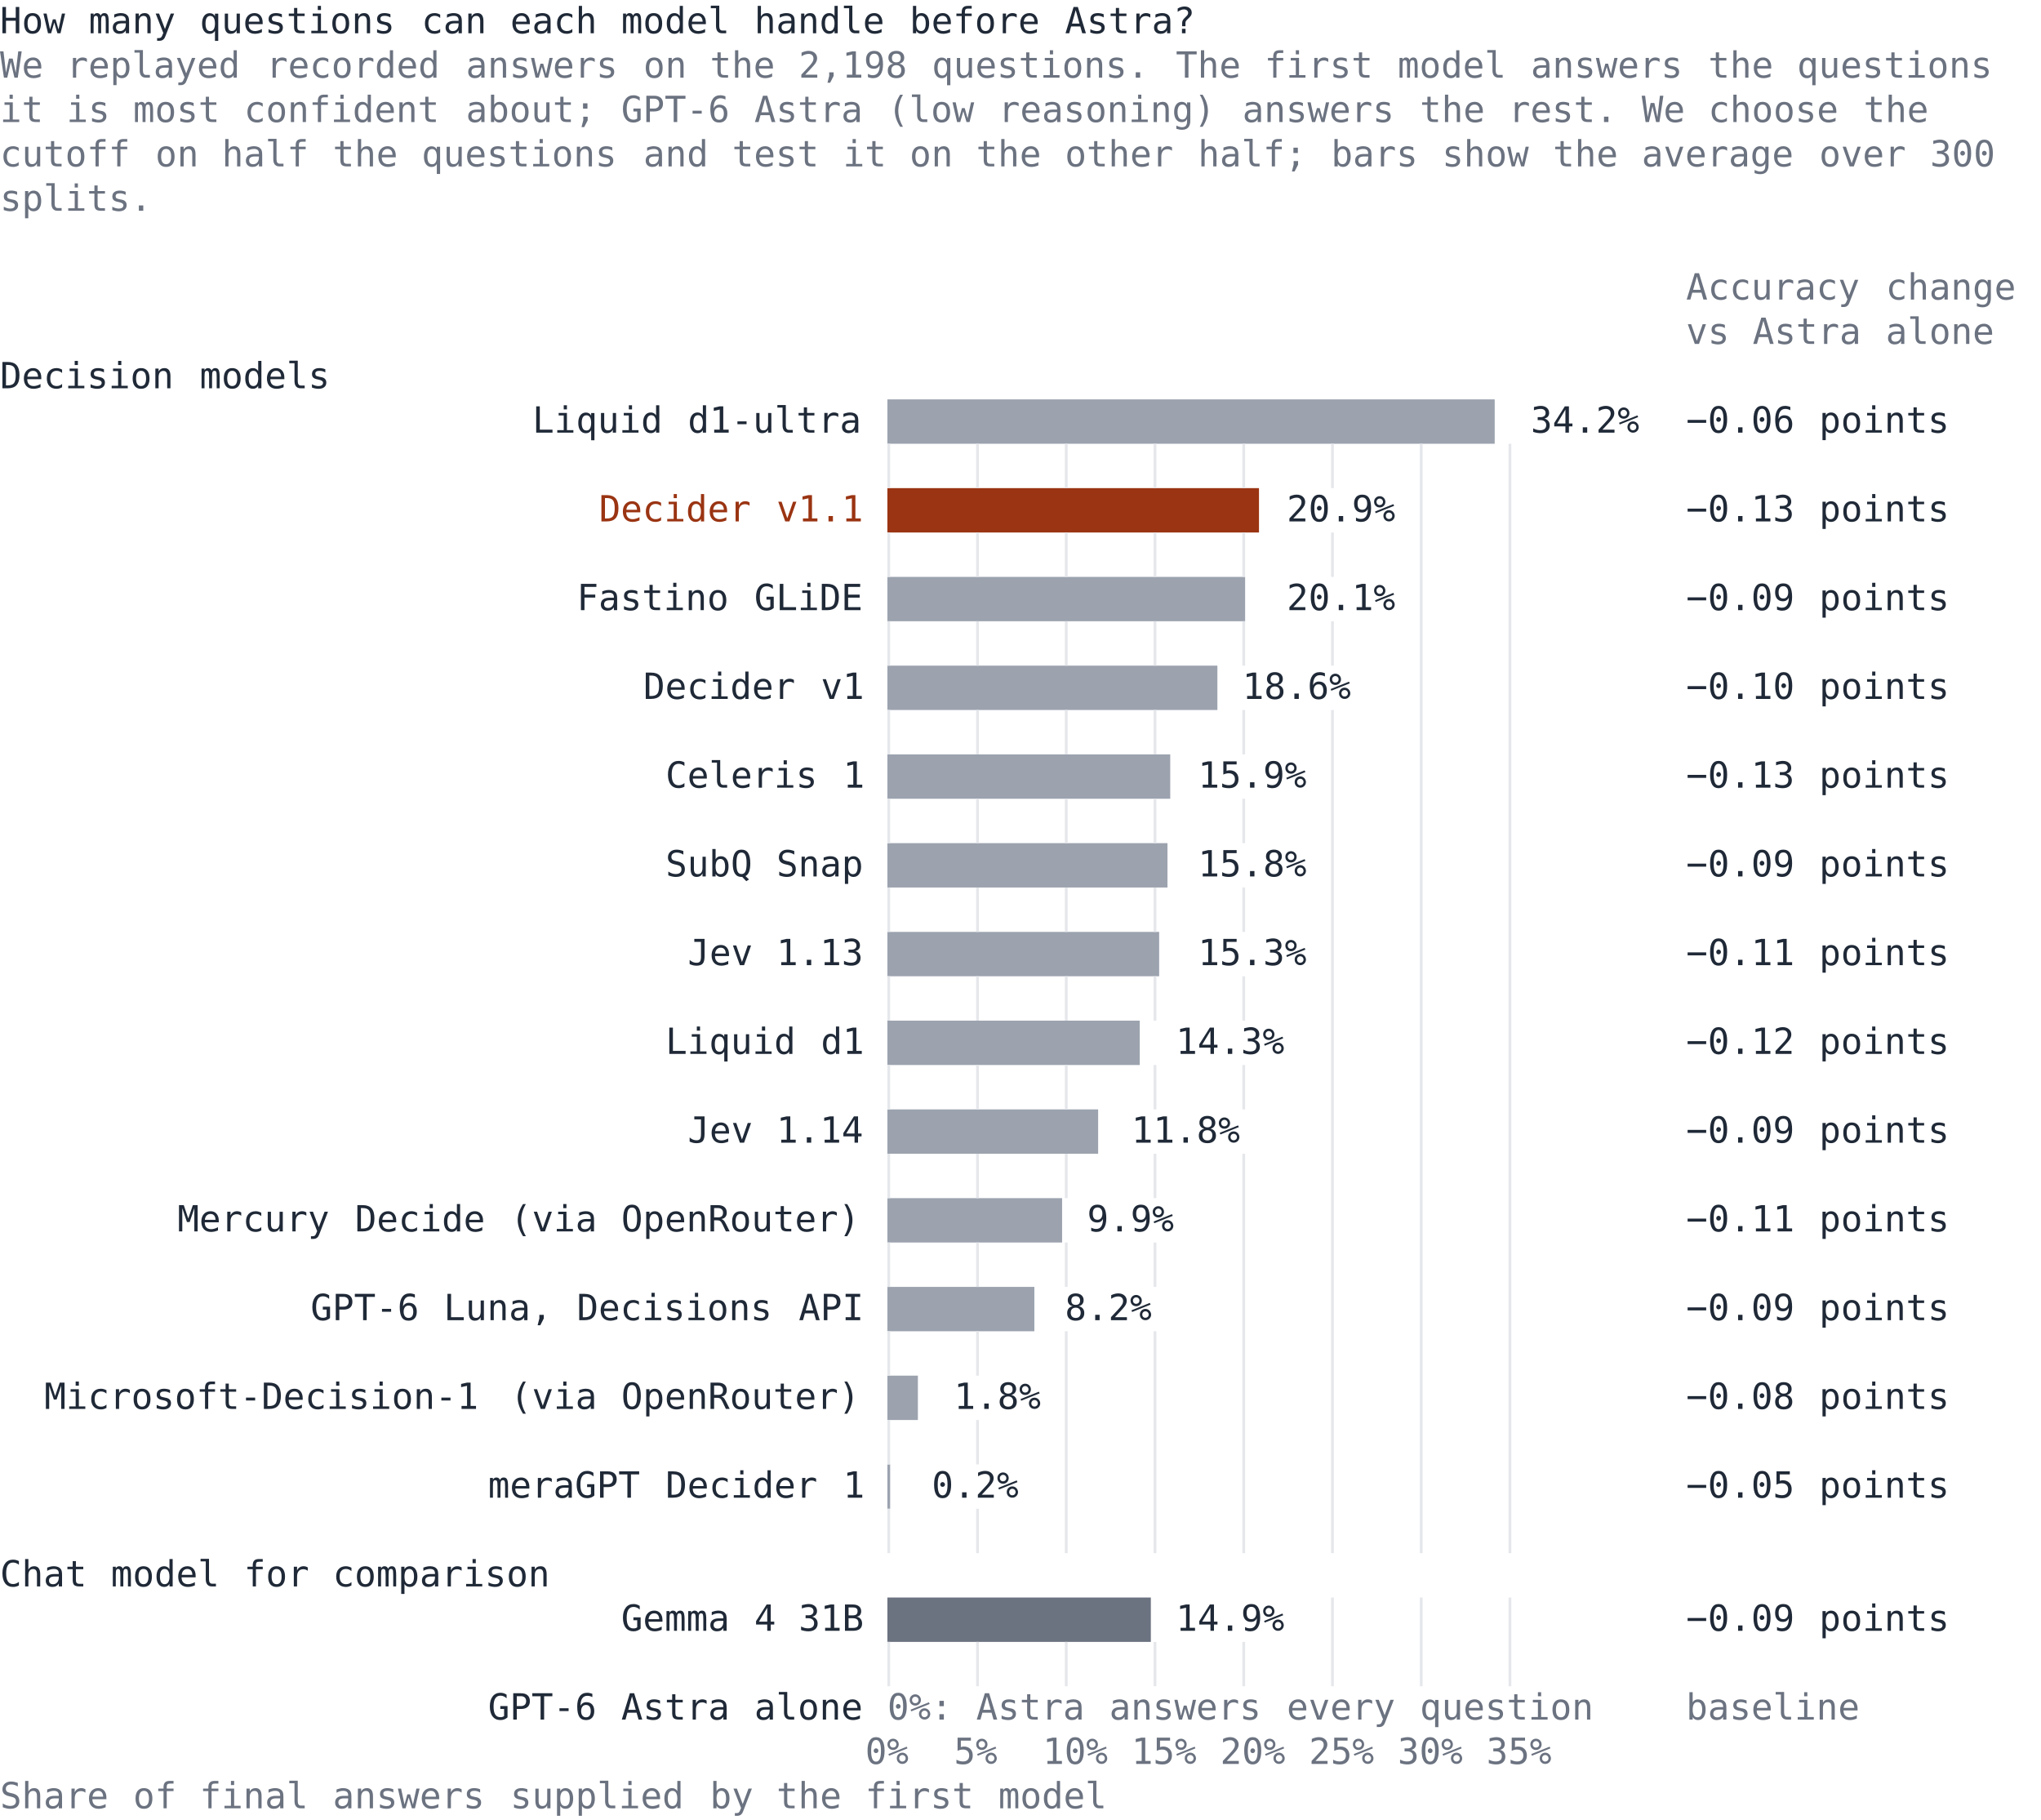
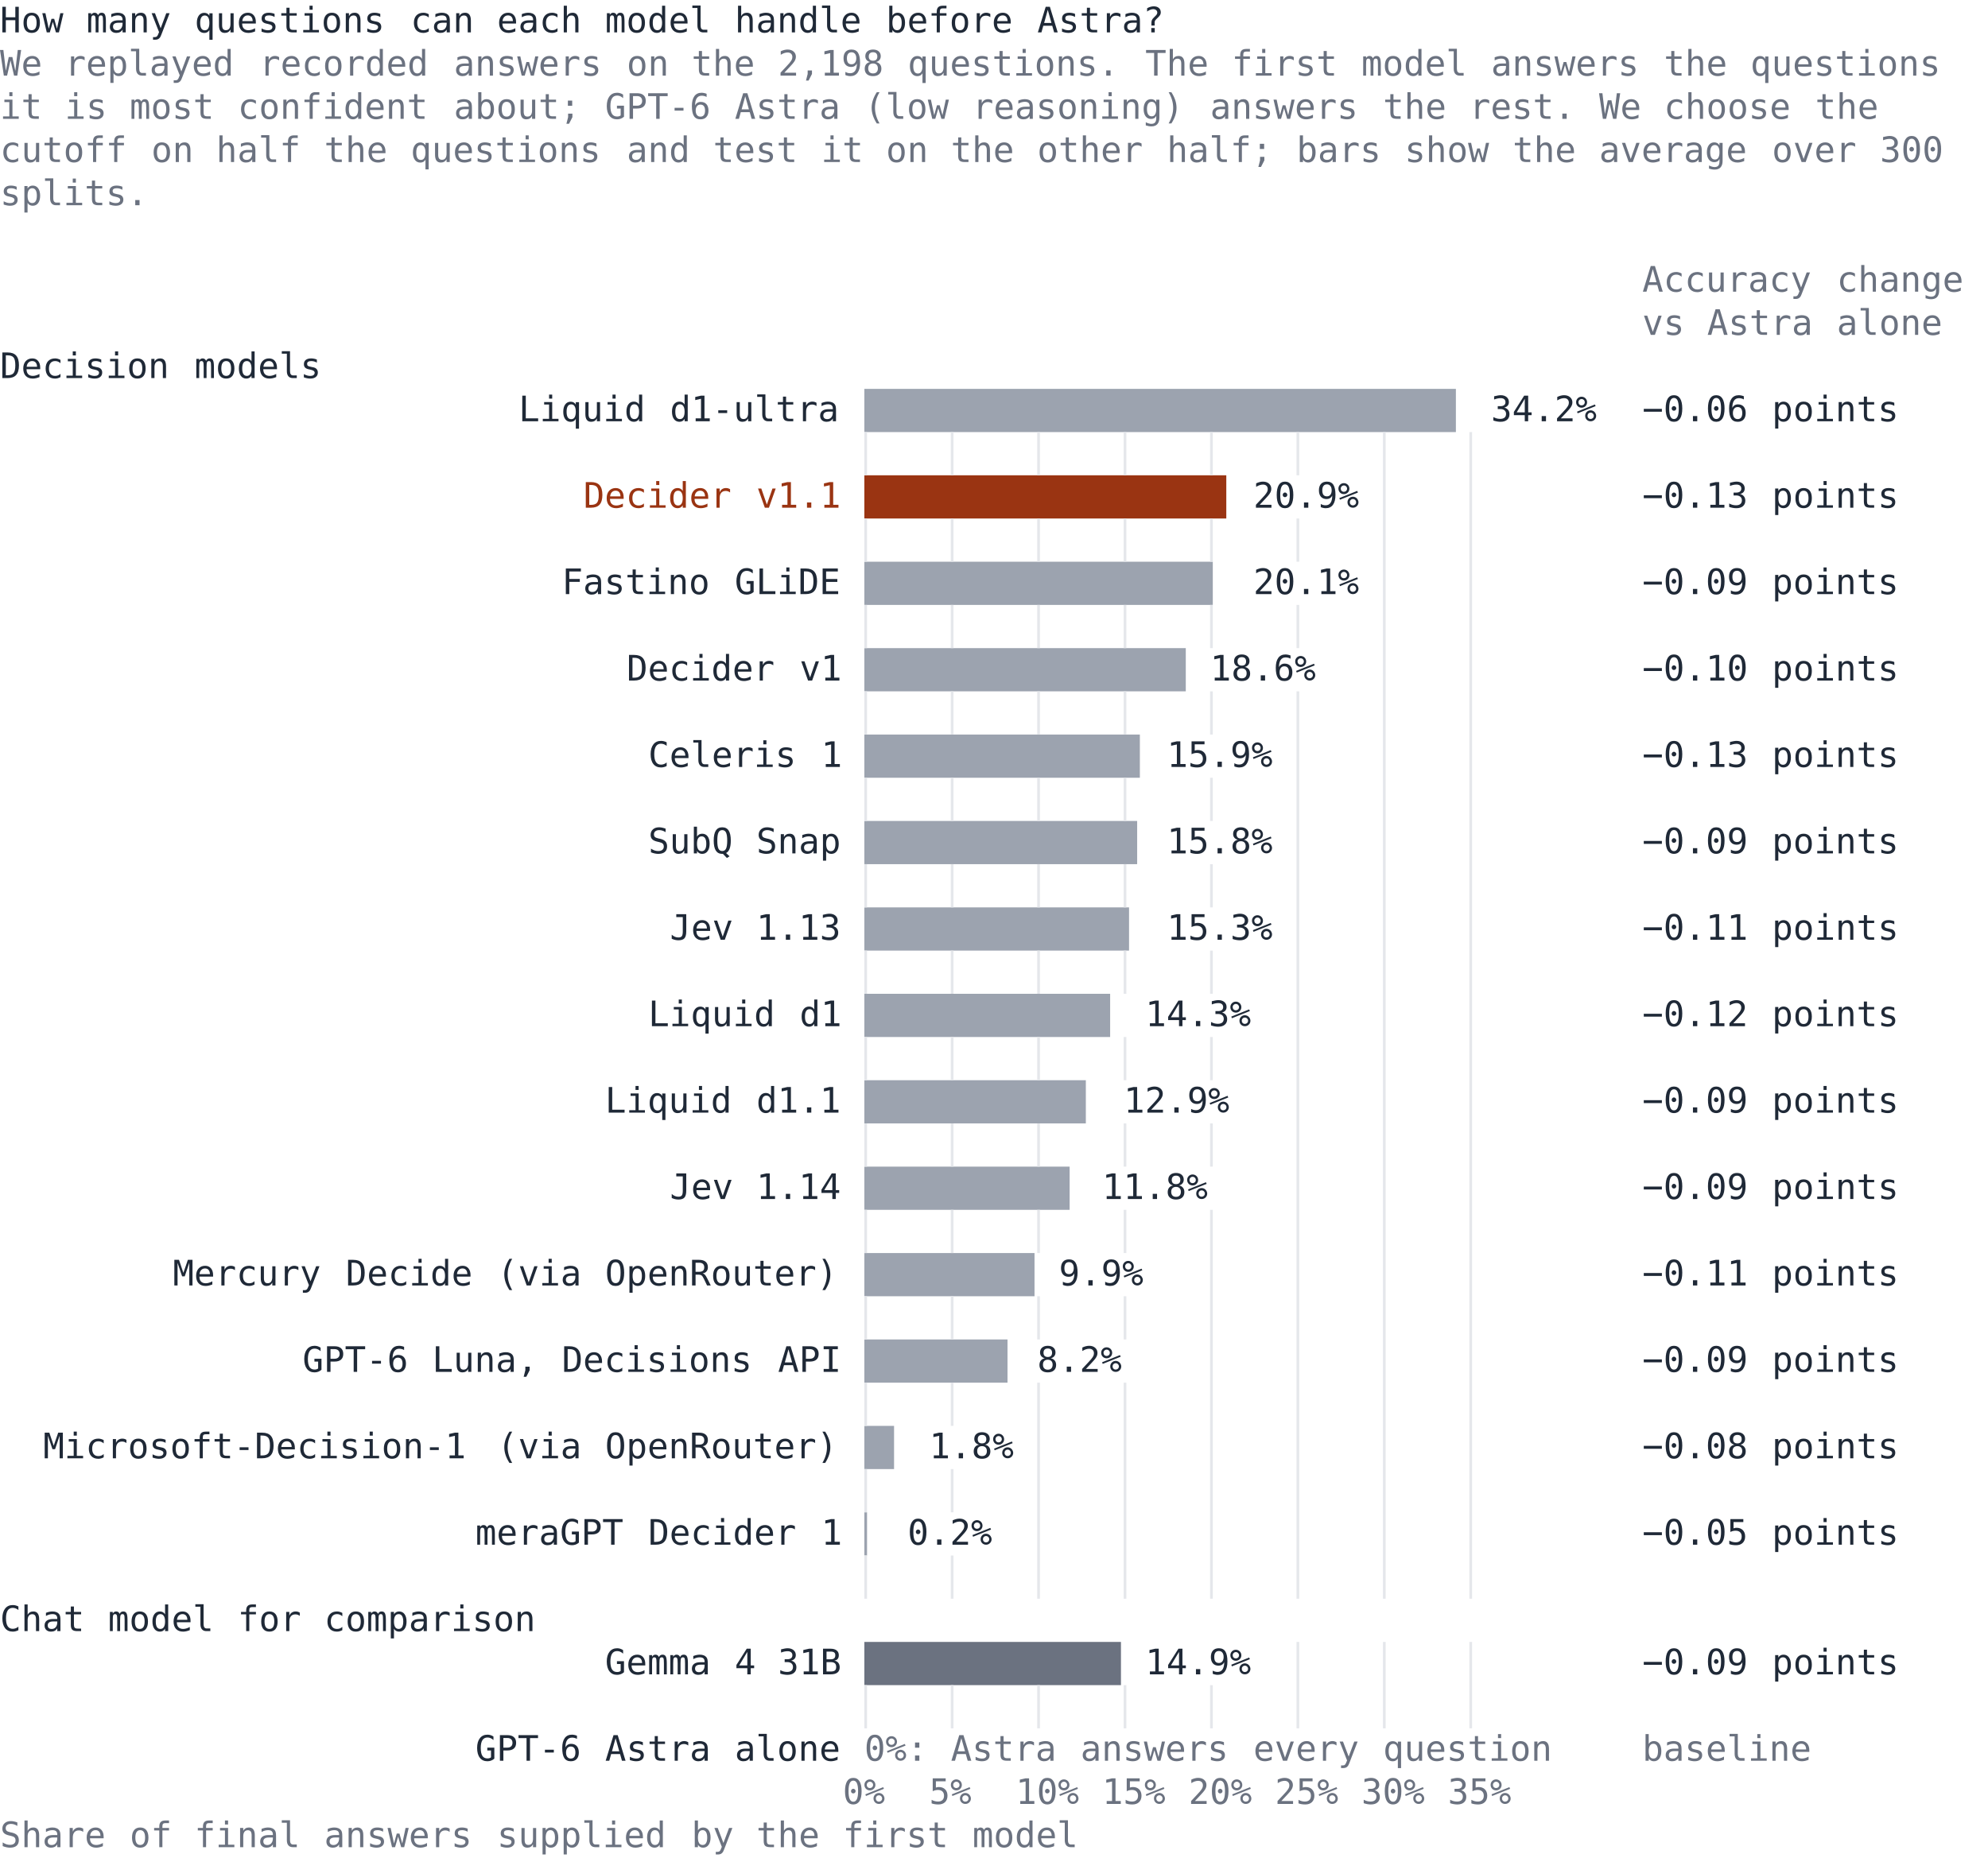
- <svg xmlns="http://www.w3.org/2000/svg" viewBox="0 0 736 656" width="736" height="656" role="img">
+ <svg xmlns="http://www.w3.org/2000/svg" viewBox="0 0 736 688" width="736" height="688" role="img">
  <style>text{font:13px ui-monospace,SFMono-Regular,Menlo,Consolas,"DejaVu Sans Mono",monospace;white-space:pre}</style>
-   <path fill="#6b7280" d="M320 576h8v16h-8zM328 576h8v16h-8zM336 576h8v16h-8zM344 576h8v16h-8zM352 576h8v16h-8zM360 576h8v16h-8zM368 576h8v16h-8zM376 576h8v16h-8zM384 576h8v16h-8zM392 576h8v16h-8zM400 576h8v16h-8zM408 576h7v16h-7z" />
+   <path fill="#6b7280" d="M320 608h8v16h-8zM328 608h8v16h-8zM336 608h8v16h-8zM344 608h8v16h-8zM352 608h8v16h-8zM360 608h8v16h-8zM368 608h8v16h-8zM376 608h8v16h-8zM384 608h8v16h-8zM392 608h8v16h-8zM400 608h8v16h-8zM408 608h7v16h-7z" />
  <path fill="#9a3412" d="M320 176h8v16h-8zM328 176h8v16h-8zM336 176h8v16h-8zM344 176h8v16h-8zM352 176h8v16h-8zM360 176h8v16h-8zM368 176h8v16h-8zM376 176h8v16h-8zM384 176h8v16h-8zM392 176h8v16h-8zM400 176h8v16h-8zM408 176h8v16h-8zM416 176h8v16h-8zM424 176h8v16h-8zM432 176h8v16h-8zM440 176h8v16h-8zM448 176h6v16h-6z" />
-   <path fill="#9ca3af" d="M320 144h8v16h-8zM328 144h8v16h-8zM336 144h8v16h-8zM344 144h8v16h-8zM352 144h8v16h-8zM360 144h8v16h-8zM368 144h8v16h-8zM376 144h8v16h-8zM384 144h8v16h-8zM392 144h8v16h-8zM400 144h8v16h-8zM408 144h8v16h-8zM416 144h8v16h-8zM424 144h8v16h-8zM432 144h8v16h-8zM440 144h8v16h-8zM448 144h8v16h-8zM456 144h8v16h-8zM464 144h8v16h-8zM472 144h8v16h-8zM480 144h8v16h-8zM488 144h8v16h-8zM496 144h8v16h-8zM504 144h8v16h-8zM512 144h8v16h-8zM520 144h8v16h-8zM528 144h8v16h-8zM536 144h3v16h-3zM320 208h8v16h-8zM328 208h8v16h-8zM336 208h8v16h-8zM344 208h8v16h-8zM352 208h8v16h-8zM360 208h8v16h-8zM368 208h8v16h-8zM376 208h8v16h-8zM384 208h8v16h-8zM392 208h8v16h-8zM400 208h8v16h-8zM408 208h8v16h-8zM416 208h8v16h-8zM424 208h8v16h-8zM432 208h8v16h-8zM440 208h8v16h-8zM448 208h1v16h-1zM320 240h8v16h-8zM328 240h8v16h-8zM336 240h8v16h-8zM344 240h8v16h-8zM352 240h8v16h-8zM360 240h8v16h-8zM368 240h8v16h-8zM376 240h8v16h-8zM384 240h8v16h-8zM392 240h8v16h-8zM400 240h8v16h-8zM408 240h8v16h-8zM416 240h8v16h-8zM424 240h8v16h-8zM432 240h7v16h-7zM320 272h8v16h-8zM328 272h8v16h-8zM336 272h8v16h-8zM344 272h8v16h-8zM352 272h8v16h-8zM360 272h8v16h-8zM368 272h8v16h-8zM376 272h8v16h-8zM384 272h8v16h-8zM392 272h8v16h-8zM400 272h8v16h-8zM408 272h8v16h-8zM416 272h6v16h-6zM320 304h8v16h-8zM328 304h8v16h-8zM336 304h8v16h-8zM344 304h8v16h-8zM352 304h8v16h-8zM360 304h8v16h-8zM368 304h8v16h-8zM376 304h8v16h-8zM384 304h8v16h-8zM392 304h8v16h-8zM400 304h8v16h-8zM408 304h8v16h-8zM416 304h5v16h-5zM320 336h8v16h-8zM328 336h8v16h-8zM336 336h8v16h-8zM344 336h8v16h-8zM352 336h8v16h-8zM360 336h8v16h-8zM368 336h8v16h-8zM376 336h8v16h-8zM384 336h8v16h-8zM392 336h8v16h-8zM400 336h8v16h-8zM408 336h8v16h-8zM416 336h2v16h-2zM320 368h8v16h-8zM328 368h8v16h-8zM336 368h8v16h-8zM344 368h8v16h-8zM352 368h8v16h-8zM360 368h8v16h-8zM368 368h8v16h-8zM376 368h8v16h-8zM384 368h8v16h-8zM392 368h8v16h-8zM400 368h8v16h-8zM408 368h3v16h-3zM320 400h8v16h-8zM328 400h8v16h-8zM336 400h8v16h-8zM344 400h8v16h-8zM352 400h8v16h-8zM360 400h8v16h-8zM368 400h8v16h-8zM376 400h8v16h-8zM384 400h8v16h-8zM392 400h4v16h-4zM320 432h8v16h-8zM328 432h8v16h-8zM336 432h8v16h-8zM344 432h8v16h-8zM352 432h8v16h-8zM360 432h8v16h-8zM368 432h8v16h-8zM376 432h7v16h-7zM320 464h8v16h-8zM328 464h8v16h-8zM336 464h8v16h-8zM344 464h8v16h-8zM352 464h8v16h-8zM360 464h8v16h-8zM368 464h5v16h-5zM320 496h8v16h-8zM328 496h3v16h-3zM320 528h1v16h-1z" />
-   <path fill="#e5e7eb" d="M320 160h1v16h-1zM352 160h1v16h-1zM384 160h1v16h-1zM416 160h1v16h-1zM448 160h1v16h-1zM480 160h1v16h-1zM512 160h1v16h-1zM544 160h1v16h-1zM512 176h1v16h-1zM544 176h1v16h-1zM320 192h1v16h-1zM352 192h1v16h-1zM384 192h1v16h-1zM416 192h1v16h-1zM448 192h1v16h-1zM480 192h1v16h-1zM512 192h1v16h-1zM544 192h1v16h-1zM512 208h1v16h-1zM544 208h1v16h-1zM320 224h1v16h-1zM352 224h1v16h-1zM384 224h1v16h-1zM416 224h1v16h-1zM448 224h1v16h-1zM480 224h1v16h-1zM512 224h1v16h-1zM544 224h1v16h-1zM512 240h1v16h-1zM544 240h1v16h-1zM320 256h1v16h-1zM352 256h1v16h-1zM384 256h1v16h-1zM416 256h1v16h-1zM448 256h1v16h-1zM480 256h1v16h-1zM512 256h1v16h-1zM544 256h1v16h-1zM480 272h1v16h-1zM512 272h1v16h-1zM544 272h1v16h-1zM320 288h1v16h-1zM352 288h1v16h-1zM384 288h1v16h-1zM416 288h1v16h-1zM448 288h1v16h-1zM480 288h1v16h-1zM512 288h1v16h-1zM544 288h1v16h-1zM480 304h1v16h-1zM512 304h1v16h-1zM544 304h1v16h-1zM320 320h1v16h-1zM352 320h1v16h-1zM384 320h1v16h-1zM416 320h1v16h-1zM448 320h1v16h-1zM480 320h1v16h-1zM512 320h1v16h-1zM544 320h1v16h-1zM480 336h1v16h-1zM512 336h1v16h-1zM544 336h1v16h-1zM320 352h1v16h-1zM352 352h1v16h-1zM384 352h1v16h-1zM416 352h1v16h-1zM448 352h1v16h-1zM480 352h1v16h-1zM512 352h1v16h-1zM544 352h1v16h-1zM480 368h1v16h-1zM512 368h1v16h-1zM544 368h1v16h-1zM320 384h1v16h-1zM352 384h1v16h-1zM384 384h1v16h-1zM416 384h1v16h-1zM448 384h1v16h-1zM480 384h1v16h-1zM512 384h1v16h-1zM544 384h1v16h-1zM480 400h1v16h-1zM512 400h1v16h-1zM544 400h1v16h-1zM320 416h1v16h-1zM352 416h1v16h-1zM384 416h1v16h-1zM416 416h1v16h-1zM448 416h1v16h-1zM480 416h1v16h-1zM512 416h1v16h-1zM544 416h1v16h-1zM448 432h1v16h-1zM480 432h1v16h-1zM512 432h1v16h-1zM544 432h1v16h-1zM320 448h1v16h-1zM352 448h1v16h-1zM384 448h1v16h-1zM416 448h1v16h-1zM448 448h1v16h-1zM480 448h1v16h-1zM512 448h1v16h-1zM544 448h1v16h-1zM448 464h1v16h-1zM480 464h1v16h-1zM512 464h1v16h-1zM544 464h1v16h-1zM320 480h1v16h-1zM352 480h1v16h-1zM384 480h1v16h-1zM416 480h1v16h-1zM448 480h1v16h-1zM480 480h1v16h-1zM512 480h1v16h-1zM544 480h1v16h-1zM384 496h1v16h-1zM416 496h1v16h-1zM448 496h1v16h-1zM480 496h1v16h-1zM512 496h1v16h-1zM544 496h1v16h-1zM320 512h1v16h-1zM352 512h1v16h-1zM384 512h1v16h-1zM416 512h1v16h-1zM448 512h1v16h-1zM480 512h1v16h-1zM512 512h1v16h-1zM544 512h1v16h-1zM384 528h1v16h-1zM416 528h1v16h-1zM448 528h1v16h-1zM480 528h1v16h-1zM512 528h1v16h-1zM544 528h1v16h-1zM320 544h1v16h-1zM352 544h1v16h-1zM384 544h1v16h-1zM416 544h1v16h-1zM448 544h1v16h-1zM480 544h1v16h-1zM512 544h1v16h-1zM544 544h1v16h-1zM480 576h1v16h-1zM512 576h1v16h-1zM544 576h1v16h-1zM320 592h1v16h-1zM352 592h1v16h-1zM384 592h1v16h-1zM416 592h1v16h-1zM448 592h1v16h-1zM480 592h1v16h-1zM512 592h1v16h-1zM544 592h1v16h-1z" />
+   <path fill="#9ca3af" d="M320 144h8v16h-8zM328 144h8v16h-8zM336 144h8v16h-8zM344 144h8v16h-8zM352 144h8v16h-8zM360 144h8v16h-8zM368 144h8v16h-8zM376 144h8v16h-8zM384 144h8v16h-8zM392 144h8v16h-8zM400 144h8v16h-8zM408 144h8v16h-8zM416 144h8v16h-8zM424 144h8v16h-8zM432 144h8v16h-8zM440 144h8v16h-8zM448 144h8v16h-8zM456 144h8v16h-8zM464 144h8v16h-8zM472 144h8v16h-8zM480 144h8v16h-8zM488 144h8v16h-8zM496 144h8v16h-8zM504 144h8v16h-8zM512 144h8v16h-8zM520 144h8v16h-8zM528 144h8v16h-8zM536 144h3v16h-3zM320 208h8v16h-8zM328 208h8v16h-8zM336 208h8v16h-8zM344 208h8v16h-8zM352 208h8v16h-8zM360 208h8v16h-8zM368 208h8v16h-8zM376 208h8v16h-8zM384 208h8v16h-8zM392 208h8v16h-8zM400 208h8v16h-8zM408 208h8v16h-8zM416 208h8v16h-8zM424 208h8v16h-8zM432 208h8v16h-8zM440 208h8v16h-8zM448 208h1v16h-1zM320 240h8v16h-8zM328 240h8v16h-8zM336 240h8v16h-8zM344 240h8v16h-8zM352 240h8v16h-8zM360 240h8v16h-8zM368 240h8v16h-8zM376 240h8v16h-8zM384 240h8v16h-8zM392 240h8v16h-8zM400 240h8v16h-8zM408 240h8v16h-8zM416 240h8v16h-8zM424 240h8v16h-8zM432 240h7v16h-7zM320 272h8v16h-8zM328 272h8v16h-8zM336 272h8v16h-8zM344 272h8v16h-8zM352 272h8v16h-8zM360 272h8v16h-8zM368 272h8v16h-8zM376 272h8v16h-8zM384 272h8v16h-8zM392 272h8v16h-8zM400 272h8v16h-8zM408 272h8v16h-8zM416 272h6v16h-6zM320 304h8v16h-8zM328 304h8v16h-8zM336 304h8v16h-8zM344 304h8v16h-8zM352 304h8v16h-8zM360 304h8v16h-8zM368 304h8v16h-8zM376 304h8v16h-8zM384 304h8v16h-8zM392 304h8v16h-8zM400 304h8v16h-8zM408 304h8v16h-8zM416 304h5v16h-5zM320 336h8v16h-8zM328 336h8v16h-8zM336 336h8v16h-8zM344 336h8v16h-8zM352 336h8v16h-8zM360 336h8v16h-8zM368 336h8v16h-8zM376 336h8v16h-8zM384 336h8v16h-8zM392 336h8v16h-8zM400 336h8v16h-8zM408 336h8v16h-8zM416 336h2v16h-2zM320 368h8v16h-8zM328 368h8v16h-8zM336 368h8v16h-8zM344 368h8v16h-8zM352 368h8v16h-8zM360 368h8v16h-8zM368 368h8v16h-8zM376 368h8v16h-8zM384 368h8v16h-8zM392 368h8v16h-8zM400 368h8v16h-8zM408 368h3v16h-3zM320 400h8v16h-8zM328 400h8v16h-8zM336 400h8v16h-8zM344 400h8v16h-8zM352 400h8v16h-8zM360 400h8v16h-8zM368 400h8v16h-8zM376 400h8v16h-8zM384 400h8v16h-8zM392 400h8v16h-8zM400 400h2v16h-2zM320 432h8v16h-8zM328 432h8v16h-8zM336 432h8v16h-8zM344 432h8v16h-8zM352 432h8v16h-8zM360 432h8v16h-8zM368 432h8v16h-8zM376 432h8v16h-8zM384 432h8v16h-8zM392 432h4v16h-4zM320 464h8v16h-8zM328 464h8v16h-8zM336 464h8v16h-8zM344 464h8v16h-8zM352 464h8v16h-8zM360 464h8v16h-8zM368 464h8v16h-8zM376 464h7v16h-7zM320 496h8v16h-8zM328 496h8v16h-8zM336 496h8v16h-8zM344 496h8v16h-8zM352 496h8v16h-8zM360 496h8v16h-8zM368 496h5v16h-5zM320 528h8v16h-8zM328 528h3v16h-3zM320 560h1v16h-1z" />
+   <path fill="#e5e7eb" d="M320 160h1v16h-1zM352 160h1v16h-1zM384 160h1v16h-1zM416 160h1v16h-1zM448 160h1v16h-1zM480 160h1v16h-1zM512 160h1v16h-1zM544 160h1v16h-1zM512 176h1v16h-1zM544 176h1v16h-1zM320 192h1v16h-1zM352 192h1v16h-1zM384 192h1v16h-1zM416 192h1v16h-1zM448 192h1v16h-1zM480 192h1v16h-1zM512 192h1v16h-1zM544 192h1v16h-1zM512 208h1v16h-1zM544 208h1v16h-1zM320 224h1v16h-1zM352 224h1v16h-1zM384 224h1v16h-1zM416 224h1v16h-1zM448 224h1v16h-1zM480 224h1v16h-1zM512 224h1v16h-1zM544 224h1v16h-1zM512 240h1v16h-1zM544 240h1v16h-1zM320 256h1v16h-1zM352 256h1v16h-1zM384 256h1v16h-1zM416 256h1v16h-1zM448 256h1v16h-1zM480 256h1v16h-1zM512 256h1v16h-1zM544 256h1v16h-1zM480 272h1v16h-1zM512 272h1v16h-1zM544 272h1v16h-1zM320 288h1v16h-1zM352 288h1v16h-1zM384 288h1v16h-1zM416 288h1v16h-1zM448 288h1v16h-1zM480 288h1v16h-1zM512 288h1v16h-1zM544 288h1v16h-1zM480 304h1v16h-1zM512 304h1v16h-1zM544 304h1v16h-1zM320 320h1v16h-1zM352 320h1v16h-1zM384 320h1v16h-1zM416 320h1v16h-1zM448 320h1v16h-1zM480 320h1v16h-1zM512 320h1v16h-1zM544 320h1v16h-1zM480 336h1v16h-1zM512 336h1v16h-1zM544 336h1v16h-1zM320 352h1v16h-1zM352 352h1v16h-1zM384 352h1v16h-1zM416 352h1v16h-1zM448 352h1v16h-1zM480 352h1v16h-1zM512 352h1v16h-1zM544 352h1v16h-1zM480 368h1v16h-1zM512 368h1v16h-1zM544 368h1v16h-1zM320 384h1v16h-1zM352 384h1v16h-1zM384 384h1v16h-1zM416 384h1v16h-1zM448 384h1v16h-1zM480 384h1v16h-1zM512 384h1v16h-1zM544 384h1v16h-1zM480 400h1v16h-1zM512 400h1v16h-1zM544 400h1v16h-1zM320 416h1v16h-1zM352 416h1v16h-1zM384 416h1v16h-1zM416 416h1v16h-1zM448 416h1v16h-1zM480 416h1v16h-1zM512 416h1v16h-1zM544 416h1v16h-1zM480 432h1v16h-1zM512 432h1v16h-1zM544 432h1v16h-1zM320 448h1v16h-1zM352 448h1v16h-1zM384 448h1v16h-1zM416 448h1v16h-1zM448 448h1v16h-1zM480 448h1v16h-1zM512 448h1v16h-1zM544 448h1v16h-1zM448 464h1v16h-1zM480 464h1v16h-1zM512 464h1v16h-1zM544 464h1v16h-1zM320 480h1v16h-1zM352 480h1v16h-1zM384 480h1v16h-1zM416 480h1v16h-1zM448 480h1v16h-1zM480 480h1v16h-1zM512 480h1v16h-1zM544 480h1v16h-1zM448 496h1v16h-1zM480 496h1v16h-1zM512 496h1v16h-1zM544 496h1v16h-1zM320 512h1v16h-1zM352 512h1v16h-1zM384 512h1v16h-1zM416 512h1v16h-1zM448 512h1v16h-1zM480 512h1v16h-1zM512 512h1v16h-1zM544 512h1v16h-1zM384 528h1v16h-1zM416 528h1v16h-1zM448 528h1v16h-1zM480 528h1v16h-1zM512 528h1v16h-1zM544 528h1v16h-1zM320 544h1v16h-1zM352 544h1v16h-1zM384 544h1v16h-1zM416 544h1v16h-1zM448 544h1v16h-1zM480 544h1v16h-1zM512 544h1v16h-1zM544 544h1v16h-1zM384 560h1v16h-1zM416 560h1v16h-1zM448 560h1v16h-1zM480 560h1v16h-1zM512 560h1v16h-1zM544 560h1v16h-1zM320 576h1v16h-1zM352 576h1v16h-1zM384 576h1v16h-1zM416 576h1v16h-1zM448 576h1v16h-1zM480 576h1v16h-1zM512 576h1v16h-1zM544 576h1v16h-1zM480 608h1v16h-1zM512 608h1v16h-1zM544 608h1v16h-1zM320 624h1v16h-1zM352 624h1v16h-1zM384 624h1v16h-1zM416 624h1v16h-1zM448 624h1v16h-1zM480 624h1v16h-1zM512 624h1v16h-1zM544 624h1v16h-1z" />
  <text x="0 8 16" y="12" fill="#1f2937" font-weight="600">How</text>
  <text x="32 40 48 56" y="12" fill="#1f2937" font-weight="600">many</text>
  <text x="72 80 88 96 104 112 120 128 136" y="12" fill="#1f2937" font-weight="600">questions</text>
  <text x="152 160 168" y="12" fill="#1f2937" font-weight="600">can</text>
  <text x="184 192 200 208" y="12" fill="#1f2937" font-weight="600">each</text>
  <text x="224 232 240 248 256" y="12" fill="#1f2937" font-weight="600">model</text>
  <text x="272 280 288 296 304 312" y="12" fill="#1f2937" font-weight="600">handle</text>
  <text x="328 336 344 352 360 368" y="12" fill="#1f2937" font-weight="600">before</text>
  <text x="384 392 400 408 416 424" y="12" fill="#1f2937" font-weight="600">Astra?</text>
  <text x="0 8" y="28" fill="#6b7280">We</text>
  <text x="24 32 40 48 56 64 72 80" y="28" fill="#6b7280">replayed</text>
  <text x="96 104 112 120 128 136 144 152" y="28" fill="#6b7280">recorded</text>
  <text x="168 176 184 192 200 208 216" y="28" fill="#6b7280">answers</text>
  <text x="232 240" y="28" fill="#6b7280">on</text>
  <text x="256 264 272" y="28" fill="#6b7280">the</text>
  <text x="288 296 304 312 320" y="28" fill="#6b7280">2,198</text>
  <text x="336 344 352 360 368 376 384 392 400 408" y="28" fill="#6b7280">questions.</text>
  <text x="424 432 440" y="28" fill="#6b7280">The</text>
  <text x="456 464 472 480 488" y="28" fill="#6b7280">first</text>
  <text x="504 512 520 528 536" y="28" fill="#6b7280">model</text>
  <text x="552 560 568 576 584 592 600" y="28" fill="#6b7280">answers</text>
  <text x="616 624 632" y="28" fill="#6b7280">the</text>
  <text x="648 656 664 672 680 688 696 704 712" y="28" fill="#6b7280">questions</text>
  <text x="0 8" y="44" fill="#6b7280">it</text>
  <text x="24 32" y="44" fill="#6b7280">is</text>
  <text x="48 56 64 72" y="44" fill="#6b7280">most</text>
  <text x="88 96 104 112 120 128 136 144 152" y="44" fill="#6b7280">confident</text>
  <text x="168 176 184 192 200 208" y="44" fill="#6b7280">about;</text>
  <text x="224 232 240 248 256" y="44" fill="#6b7280">GPT-6</text>
  <text x="272 280 288 296 304" y="44" fill="#6b7280">Astra</text>
  <text x="320 328 336 344" y="44" fill="#6b7280">(low</text>
  <text x="360 368 376 384 392 400 408 416 424 432" y="44" fill="#6b7280">reasoning)</text>
  <text x="448 456 464 472 480 488 496" y="44" fill="#6b7280">answers</text>
  <text x="512 520 528" y="44" fill="#6b7280">the</text>
  <text x="544 552 560 568 576" y="44" fill="#6b7280">rest.</text>
  <text x="592 600" y="44" fill="#6b7280">We</text>
  <text x="616 624 632 640 648 656" y="44" fill="#6b7280">choose</text>
  <text x="672 680 688" y="44" fill="#6b7280">the</text>
  <text x="0 8 16 24 32 40" y="60" fill="#6b7280">cutoff</text>
  <text x="56 64" y="60" fill="#6b7280">on</text>
  <text x="80 88 96 104" y="60" fill="#6b7280">half</text>
  <text x="120 128 136" y="60" fill="#6b7280">the</text>
  <text x="152 160 168 176 184 192 200 208 216" y="60" fill="#6b7280">questions</text>
  <text x="232 240 248" y="60" fill="#6b7280">and</text>
  <text x="264 272 280 288" y="60" fill="#6b7280">test</text>
  <text x="304 312" y="60" fill="#6b7280">it</text>
  <text x="328 336" y="60" fill="#6b7280">on</text>
  <text x="352 360 368" y="60" fill="#6b7280">the</text>
  <text x="384 392 400 408 416" y="60" fill="#6b7280">other</text>
  <text x="432 440 448 456 464" y="60" fill="#6b7280">half;</text>
  <text x="480 488 496 504" y="60" fill="#6b7280">bars</text>
  <text x="520 528 536 544" y="60" fill="#6b7280">show</text>
  <text x="560 568 576" y="60" fill="#6b7280">the</text>
  <text x="592 600 608 616 624 632 640" y="60" fill="#6b7280">average</text>
  <text x="656 664 672 680" y="60" fill="#6b7280">over</text>
  <text x="696 704 712" y="60" fill="#6b7280">300</text>
  <text x="0 8 16 24 32 40 48" y="76" fill="#6b7280">splits.</text>
  <text x="608 616 624 632 640 648 656 664" y="108" fill="#6b7280">Accuracy</text>
  <text x="680 688 696 704 712 720" y="108" fill="#6b7280">change</text>
  <text x="608 616" y="124" fill="#6b7280">vs</text>
  <text x="632 640 648 656 664" y="124" fill="#6b7280">Astra</text>
  <text x="680 688 696 704 712" y="124" fill="#6b7280">alone</text>
  <text x="0 8 16 24 32 40 48 56" y="140" fill="#1f2937" font-weight="600">Decision</text>
  <text x="72 80 88 96 104 112" y="140" fill="#1f2937" font-weight="600">models</text>
  <text x="192 200 208 216 224 232" y="156" fill="#1f2937">Liquid</text>
  <text x="248 256 264 272 280 288 296 304" y="156" fill="#1f2937">d1-ultra</text>
  <text x="552 560 568 576 584" y="156" fill="#1f2937">34.2%</text>
  <text x="608 616 624 632 640" y="156" fill="#1f2937">−0.06</text>
  <text x="656 664 672 680 688 696" y="156" fill="#1f2937">points</text>
  <text x="216 224 232 240 248 256 264" y="188" fill="#9a3412" font-weight="600">Decider</text>
  <text x="280 288 296 304" y="188" fill="#9a3412" font-weight="600">v1.1</text>
  <text x="464 472 480 488 496" y="188" fill="#1f2937" font-weight="600">20.9%</text>
  <text x="608 616 624 632 640" y="188" fill="#1f2937">−0.13</text>
  <text x="656 664 672 680 688 696" y="188" fill="#1f2937">points</text>
  <text x="208 216 224 232 240 248 256" y="220" fill="#1f2937">Fastino</text>
  <text x="272 280 288 296 304" y="220" fill="#1f2937">GLiDE</text>
  <text x="464 472 480 488 496" y="220" fill="#1f2937">20.1%</text>
  <text x="608 616 624 632 640" y="220" fill="#1f2937">−0.09</text>
  <text x="656 664 672 680 688 696" y="220" fill="#1f2937">points</text>
  <text x="232 240 248 256 264 272 280" y="252" fill="#1f2937">Decider</text>
  <text x="296 304" y="252" fill="#1f2937">v1</text>
  <text x="448 456 464 472 480" y="252" fill="#1f2937">18.6%</text>
  <text x="608 616 624 632 640" y="252" fill="#1f2937">−0.10</text>
  <text x="656 664 672 680 688 696" y="252" fill="#1f2937">points</text>
  <text x="240 248 256 264 272 280 288" y="284" fill="#1f2937">Celeris</text>
  <text x="304" y="284" fill="#1f2937">1</text>
  <text x="432 440 448 456 464" y="284" fill="#1f2937">15.9%</text>
  <text x="608 616 624 632 640" y="284" fill="#1f2937">−0.13</text>
  <text x="656 664 672 680 688 696" y="284" fill="#1f2937">points</text>
  <text x="240 248 256 264" y="316" fill="#1f2937">SubQ</text>
  <text x="280 288 296 304" y="316" fill="#1f2937">Snap</text>
  <text x="432 440 448 456 464" y="316" fill="#1f2937">15.8%</text>
  <text x="608 616 624 632 640" y="316" fill="#1f2937">−0.09</text>
  <text x="656 664 672 680 688 696" y="316" fill="#1f2937">points</text>
  <text x="248 256 264" y="348" fill="#1f2937">Jev</text>
  <text x="280 288 296 304" y="348" fill="#1f2937">1.13</text>
  <text x="432 440 448 456 464" y="348" fill="#1f2937">15.3%</text>
  <text x="608 616 624 632 640" y="348" fill="#1f2937">−0.11</text>
  <text x="656 664 672 680 688 696" y="348" fill="#1f2937">points</text>
  <text x="240 248 256 264 272 280" y="380" fill="#1f2937">Liquid</text>
  <text x="296 304" y="380" fill="#1f2937">d1</text>
  <text x="424 432 440 448 456" y="380" fill="#1f2937">14.3%</text>
  <text x="608 616 624 632 640" y="380" fill="#1f2937">−0.12</text>
  <text x="656 664 672 680 688 696" y="380" fill="#1f2937">points</text>
-   <text x="248 256 264" y="412" fill="#1f2937">Jev</text>
-   <text x="280 288 296 304" y="412" fill="#1f2937">1.14</text>
-   <text x="408 416 424 432 440" y="412" fill="#1f2937">11.8%</text>
+   <text x="224 232 240 248 256 264" y="412" fill="#1f2937">Liquid</text>
+   <text x="280 288 296 304" y="412" fill="#1f2937">d1.1</text>
+   <text x="416 424 432 440 448" y="412" fill="#1f2937">12.9%</text>
  <text x="608 616 624 632 640" y="412" fill="#1f2937">−0.09</text>
  <text x="656 664 672 680 688 696" y="412" fill="#1f2937">points</text>
-   <text x="64 72 80 88 96 104 112" y="444" fill="#1f2937">Mercury</text>
-   <text x="128 136 144 152 160 168" y="444" fill="#1f2937">Decide</text>
-   <text x="184 192 200 208" y="444" fill="#1f2937">(via</text>
-   <text x="224 232 240 248 256 264 272 280 288 296 304" y="444" fill="#1f2937">OpenRouter)</text>
-   <text x="392 400 408 416" y="444" fill="#1f2937">9.9%</text>
-   <text x="608 616 624 632 640" y="444" fill="#1f2937">−0.11</text>
+   <text x="248 256 264" y="444" fill="#1f2937">Jev</text>
+   <text x="280 288 296 304" y="444" fill="#1f2937">1.14</text>
+   <text x="408 416 424 432 440" y="444" fill="#1f2937">11.8%</text>
+   <text x="608 616 624 632 640" y="444" fill="#1f2937">−0.09</text>
  <text x="656 664 672 680 688 696" y="444" fill="#1f2937">points</text>
-   <text x="112 120 128 136 144" y="476" fill="#1f2937">GPT-6</text>
-   <text x="160 168 176 184 192" y="476" fill="#1f2937">Luna,</text>
-   <text x="208 216 224 232 240 248 256 264 272" y="476" fill="#1f2937">Decisions</text>
-   <text x="288 296 304" y="476" fill="#1f2937">API</text>
-   <text x="384 392 400 408" y="476" fill="#1f2937">8.2%</text>
-   <text x="608 616 624 632 640" y="476" fill="#1f2937">−0.09</text>
+   <text x="64 72 80 88 96 104 112" y="476" fill="#1f2937">Mercury</text>
+   <text x="128 136 144 152 160 168" y="476" fill="#1f2937">Decide</text>
+   <text x="184 192 200 208" y="476" fill="#1f2937">(via</text>
+   <text x="224 232 240 248 256 264 272 280 288 296 304" y="476" fill="#1f2937">OpenRouter)</text>
+   <text x="392 400 408 416" y="476" fill="#1f2937">9.9%</text>
+   <text x="608 616 624 632 640" y="476" fill="#1f2937">−0.11</text>
  <text x="656 664 672 680 688 696" y="476" fill="#1f2937">points</text>
-   <text x="16 24 32 40 48 56 64 72 80 88 96 104 112 120 128 136 144 152 160 168" y="508" fill="#1f2937">Microsoft-Decision-1</text>
-   <text x="184 192 200 208" y="508" fill="#1f2937">(via</text>
-   <text x="224 232 240 248 256 264 272 280 288 296 304" y="508" fill="#1f2937">OpenRouter)</text>
-   <text x="344 352 360 368" y="508" fill="#1f2937">1.8%</text>
-   <text x="608 616 624 632 640" y="508" fill="#1f2937">−0.08</text>
+   <text x="112 120 128 136 144" y="508" fill="#1f2937">GPT-6</text>
+   <text x="160 168 176 184 192" y="508" fill="#1f2937">Luna,</text>
+   <text x="208 216 224 232 240 248 256 264 272" y="508" fill="#1f2937">Decisions</text>
+   <text x="288 296 304" y="508" fill="#1f2937">API</text>
+   <text x="384 392 400 408" y="508" fill="#1f2937">8.2%</text>
+   <text x="608 616 624 632 640" y="508" fill="#1f2937">−0.09</text>
  <text x="656 664 672 680 688 696" y="508" fill="#1f2937">points</text>
-   <text x="176 184 192 200 208 216 224" y="540" fill="#1f2937">meraGPT</text>
-   <text x="240 248 256 264 272 280 288" y="540" fill="#1f2937">Decider</text>
-   <text x="304" y="540" fill="#1f2937">1</text>
-   <text x="336 344 352 360" y="540" fill="#1f2937">0.2%</text>
-   <text x="608 616 624 632 640" y="540" fill="#1f2937">−0.05</text>
+   <text x="16 24 32 40 48 56 64 72 80 88 96 104 112 120 128 136 144 152 160 168" y="540" fill="#1f2937">Microsoft-Decision-1</text>
+   <text x="184 192 200 208" y="540" fill="#1f2937">(via</text>
+   <text x="224 232 240 248 256 264 272 280 288 296 304" y="540" fill="#1f2937">OpenRouter)</text>
+   <text x="344 352 360 368" y="540" fill="#1f2937">1.8%</text>
+   <text x="608 616 624 632 640" y="540" fill="#1f2937">−0.08</text>
  <text x="656 664 672 680 688 696" y="540" fill="#1f2937">points</text>
-   <text x="0 8 16 24" y="572" fill="#1f2937" font-weight="600">Chat</text>
-   <text x="40 48 56 64 72" y="572" fill="#1f2937" font-weight="600">model</text>
-   <text x="88 96 104" y="572" fill="#1f2937" font-weight="600">for</text>
-   <text x="120 128 136 144 152 160 168 176 184 192" y="572" fill="#1f2937" font-weight="600">comparison</text>
-   <text x="224 232 240 248 256" y="588" fill="#1f2937">Gemma</text>
-   <text x="272" y="588" fill="#1f2937">4</text>
-   <text x="288 296 304" y="588" fill="#1f2937">31B</text>
-   <text x="424 432 440 448 456" y="588" fill="#1f2937">14.9%</text>
-   <text x="608 616 624 632 640" y="588" fill="#1f2937">−0.09</text>
-   <text x="656 664 672 680 688 696" y="588" fill="#1f2937">points</text>
-   <text x="176 184 192 200 208" y="620" fill="#1f2937">GPT-6</text>
-   <text x="224 232 240 248 256" y="620" fill="#1f2937">Astra</text>
-   <text x="272 280 288 296 304" y="620" fill="#1f2937">alone</text>
-   <text x="320 328 336" y="620" fill="#6b7280">0%:</text>
-   <text x="352 360 368 376 384" y="620" fill="#6b7280">Astra</text>
-   <text x="400 408 416 424 432 440 448" y="620" fill="#6b7280">answers</text>
-   <text x="464 472 480 488 496" y="620" fill="#6b7280">every</text>
-   <text x="512 520 528 536 544 552 560 568" y="620" fill="#6b7280">question</text>
-   <text x="608 616 624 632 640 648 656 664" y="620" fill="#6b7280">baseline</text>
-   <text x="312 320" y="636" fill="#6b7280">0%</text>
-   <text x="344 352" y="636" fill="#6b7280">5%</text>
-   <text x="376 384 392" y="636" fill="#6b7280">10%</text>
-   <text x="408 416 424" y="636" fill="#6b7280">15%</text>
-   <text x="440 448 456" y="636" fill="#6b7280">20%</text>
-   <text x="472 480 488" y="636" fill="#6b7280">25%</text>
-   <text x="504 512 520" y="636" fill="#6b7280">30%</text>
-   <text x="536 544 552" y="636" fill="#6b7280">35%</text>
-   <text x="0 8 16 24 32" y="652" fill="#6b7280">Share</text>
-   <text x="48 56" y="652" fill="#6b7280">of</text>
-   <text x="72 80 88 96 104" y="652" fill="#6b7280">final</text>
-   <text x="120 128 136 144 152 160 168" y="652" fill="#6b7280">answers</text>
-   <text x="184 192 200 208 216 224 232 240" y="652" fill="#6b7280">supplied</text>
-   <text x="256 264" y="652" fill="#6b7280">by</text>
-   <text x="280 288 296" y="652" fill="#6b7280">the</text>
-   <text x="312 320 328 336 344" y="652" fill="#6b7280">first</text>
-   <text x="360 368 376 384 392" y="652" fill="#6b7280">model</text>
+   <text x="176 184 192 200 208 216 224" y="572" fill="#1f2937">meraGPT</text>
+   <text x="240 248 256 264 272 280 288" y="572" fill="#1f2937">Decider</text>
+   <text x="304" y="572" fill="#1f2937">1</text>
+   <text x="336 344 352 360" y="572" fill="#1f2937">0.2%</text>
+   <text x="608 616 624 632 640" y="572" fill="#1f2937">−0.05</text>
+   <text x="656 664 672 680 688 696" y="572" fill="#1f2937">points</text>
+   <text x="0 8 16 24" y="604" fill="#1f2937" font-weight="600">Chat</text>
+   <text x="40 48 56 64 72" y="604" fill="#1f2937" font-weight="600">model</text>
+   <text x="88 96 104" y="604" fill="#1f2937" font-weight="600">for</text>
+   <text x="120 128 136 144 152 160 168 176 184 192" y="604" fill="#1f2937" font-weight="600">comparison</text>
+   <text x="224 232 240 248 256" y="620" fill="#1f2937">Gemma</text>
+   <text x="272" y="620" fill="#1f2937">4</text>
+   <text x="288 296 304" y="620" fill="#1f2937">31B</text>
+   <text x="424 432 440 448 456" y="620" fill="#1f2937">14.9%</text>
+   <text x="608 616 624 632 640" y="620" fill="#1f2937">−0.09</text>
+   <text x="656 664 672 680 688 696" y="620" fill="#1f2937">points</text>
+   <text x="176 184 192 200 208" y="652" fill="#1f2937">GPT-6</text>
+   <text x="224 232 240 248 256" y="652" fill="#1f2937">Astra</text>
+   <text x="272 280 288 296 304" y="652" fill="#1f2937">alone</text>
+   <text x="320 328 336" y="652" fill="#6b7280">0%:</text>
+   <text x="352 360 368 376 384" y="652" fill="#6b7280">Astra</text>
+   <text x="400 408 416 424 432 440 448" y="652" fill="#6b7280">answers</text>
+   <text x="464 472 480 488 496" y="652" fill="#6b7280">every</text>
+   <text x="512 520 528 536 544 552 560 568" y="652" fill="#6b7280">question</text>
+   <text x="608 616 624 632 640 648 656 664" y="652" fill="#6b7280">baseline</text>
+   <text x="312 320" y="668" fill="#6b7280">0%</text>
+   <text x="344 352" y="668" fill="#6b7280">5%</text>
+   <text x="376 384 392" y="668" fill="#6b7280">10%</text>
+   <text x="408 416 424" y="668" fill="#6b7280">15%</text>
+   <text x="440 448 456" y="668" fill="#6b7280">20%</text>
+   <text x="472 480 488" y="668" fill="#6b7280">25%</text>
+   <text x="504 512 520" y="668" fill="#6b7280">30%</text>
+   <text x="536 544 552" y="668" fill="#6b7280">35%</text>
+   <text x="0 8 16 24 32" y="684" fill="#6b7280">Share</text>
+   <text x="48 56" y="684" fill="#6b7280">of</text>
+   <text x="72 80 88 96 104" y="684" fill="#6b7280">final</text>
+   <text x="120 128 136 144 152 160 168" y="684" fill="#6b7280">answers</text>
+   <text x="184 192 200 208 216 224 232 240" y="684" fill="#6b7280">supplied</text>
+   <text x="256 264" y="684" fill="#6b7280">by</text>
+   <text x="280 288 296" y="684" fill="#6b7280">the</text>
+   <text x="312 320 328 336 344" y="684" fill="#6b7280">first</text>
+   <text x="360 368 376 384 392" y="684" fill="#6b7280">model</text>
</svg>
